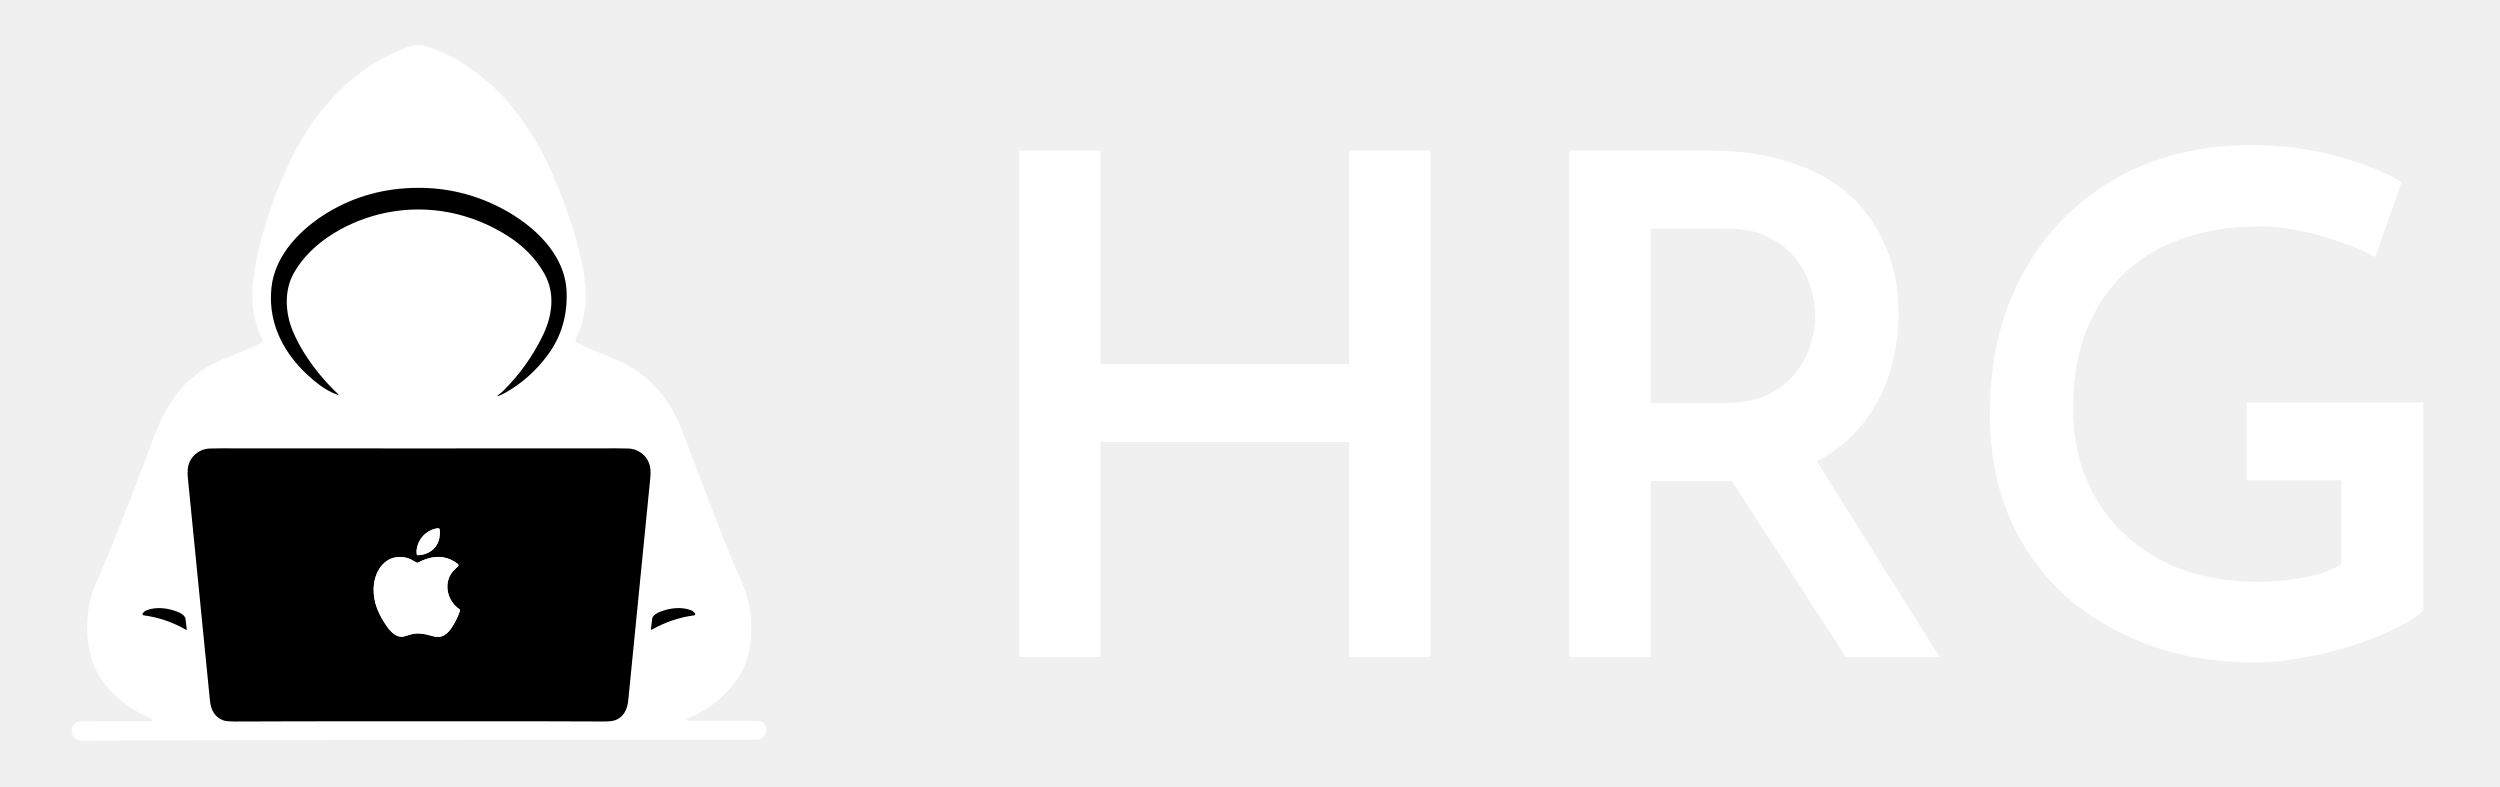
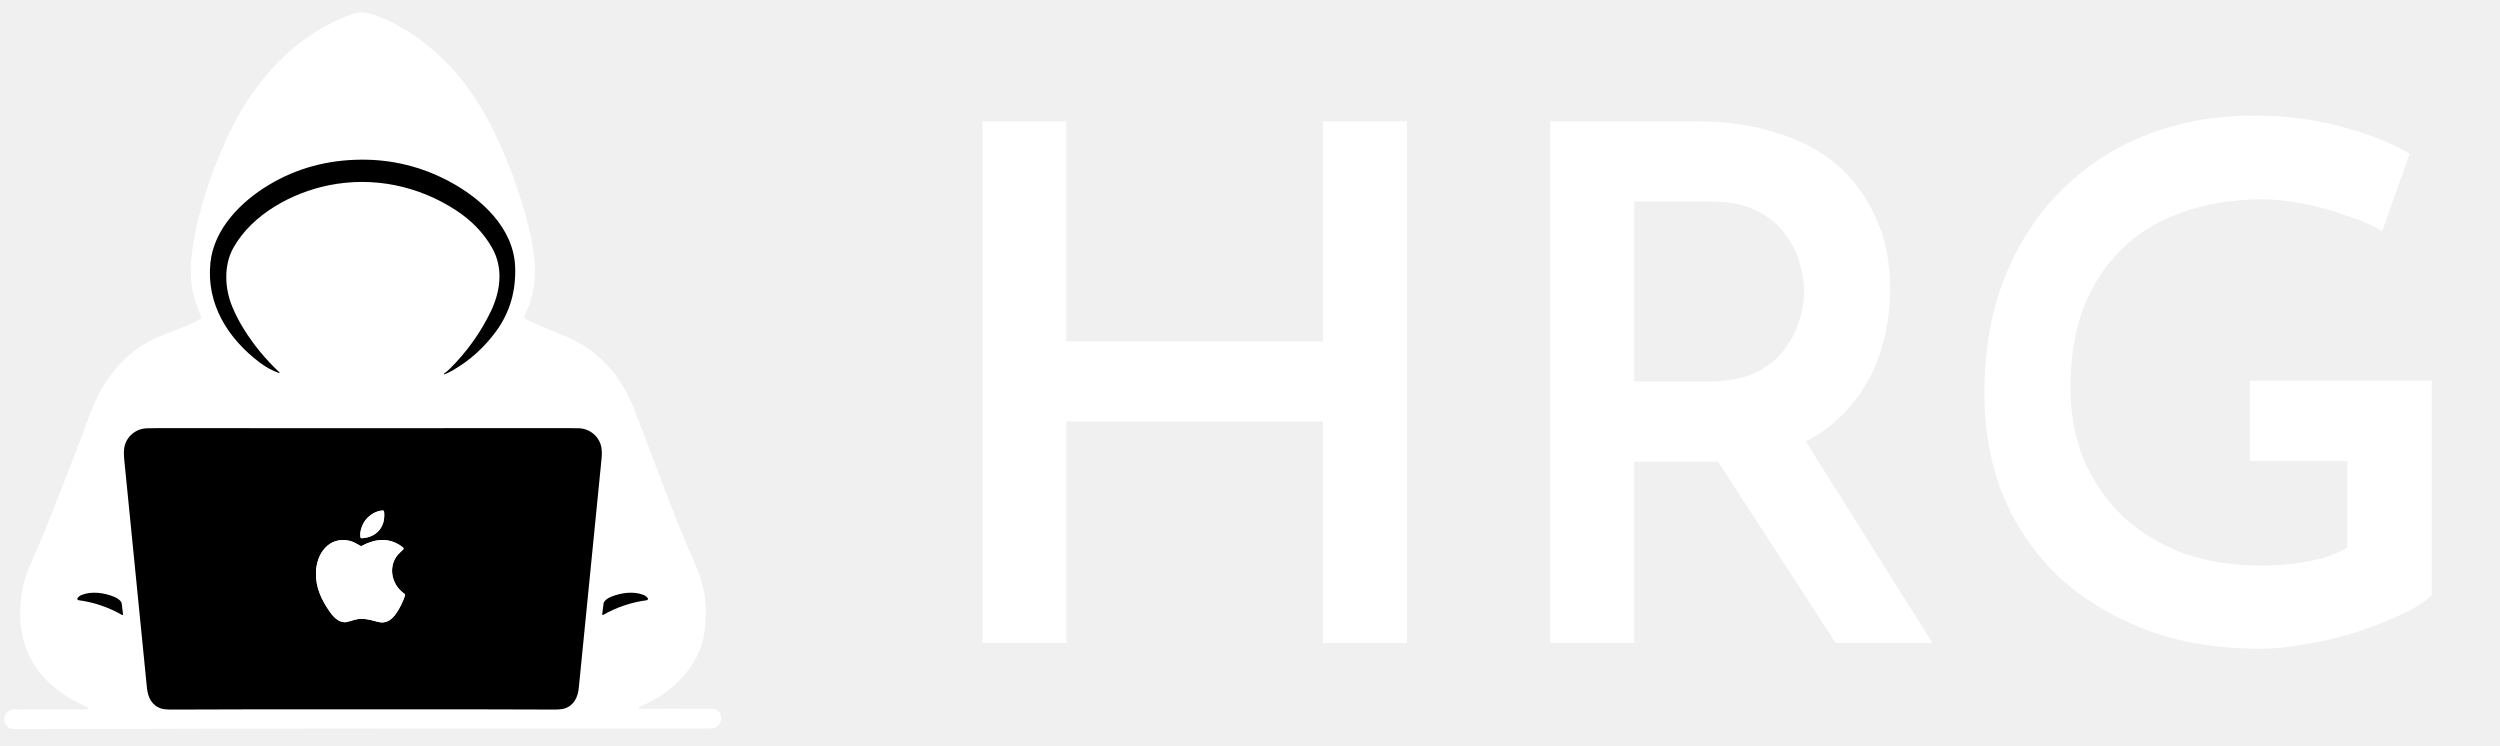
- <svg xmlns="http://www.w3.org/2000/svg" viewBox="418 485 229 72" width="916" height="288">
+ <svg xmlns="http://www.w3.org/2000/svg" width="600" height="179" xml:space="preserve" overflow="hidden">
  <defs>
-     <clipPath id="817ac20553">
-       <path d="M 424.559 489.125 L 489 489.125 L 489 552.832 L 424.559 552.832 Z M 424.559 489.125 " clip-rule="nonzero" />
+     <clipPath id="clip0">
+       <rect x="308" y="4196" width="597" height="173" />
+     </clipPath>
+     <clipPath id="clip1">
+       <rect x="308" y="4196" width="597" height="173" />
+     </clipPath>
+     <clipPath id="clip2">
+       <rect x="308" y="4196" width="597" height="173" />
    </clipPath>
  </defs>
-   <path fill="#ffffff" d="M 549.027 498.797 L 549.027 545.172 L 541.582 545.172 L 541.582 525.488 L 518.805 525.488 L 518.805 545.172 L 511.363 545.172 L 511.363 498.797 L 518.805 498.797 L 518.805 518.352 L 541.582 518.352 L 541.582 498.797 Z M 574.793 498.797 C 577.34 498.797 579.672 499.137 581.793 499.812 C 583.914 500.453 585.715 501.406 587.199 502.68 C 588.684 503.957 589.832 505.527 590.637 507.395 C 591.484 509.223 591.91 511.324 591.91 513.703 C 591.91 515.527 591.633 517.355 591.082 519.18 C 590.531 521.008 589.617 522.664 588.348 524.148 C 587.117 525.637 585.484 526.824 583.445 527.719 C 581.41 528.609 578.887 529.055 575.875 529.055 L 569.195 529.055 L 569.195 545.172 L 561.75 545.172 L 561.75 498.797 Z M 575.812 521.922 C 577.465 521.922 578.844 521.664 579.949 521.156 C 581.051 520.602 581.898 519.926 582.492 519.117 C 583.129 518.309 583.574 517.461 583.828 516.57 C 584.125 515.633 584.273 514.766 584.273 513.957 C 584.273 513.191 584.148 512.363 583.891 511.473 C 583.637 510.539 583.215 509.668 582.621 508.859 C 582.027 508.012 581.176 507.309 580.074 506.758 C 579.016 506.207 577.68 505.93 576.066 505.93 L 569.195 505.93 L 569.195 521.922 Z M 583.828 526.316 L 595.664 545.172 L 587.074 545.172 L 574.984 526.508 Z M 639.969 540.902 C 639.375 541.5 638.484 542.07 637.297 542.625 C 636.152 543.176 634.859 543.688 633.414 544.152 C 631.973 544.621 630.488 544.98 628.961 545.234 C 627.434 545.535 625.992 545.684 624.637 545.684 C 620.902 545.684 617.531 545.109 614.52 543.961 C 611.551 542.816 608.984 541.242 606.82 539.246 C 604.699 537.211 603.066 534.809 601.922 532.051 C 600.82 529.289 600.27 526.293 600.27 523.066 C 600.27 519.031 600.902 515.484 602.176 512.43 C 603.449 509.328 605.188 506.738 607.395 504.656 C 609.598 502.531 612.125 500.941 614.965 499.879 C 617.848 498.816 620.883 498.285 624.062 498.285 C 626.863 498.285 629.449 498.605 631.824 499.242 C 634.242 499.879 636.301 500.684 637.996 501.66 L 635.578 508.543 C 634.773 508.074 633.734 507.629 632.461 507.203 C 631.188 506.738 629.895 506.375 628.582 506.121 C 627.309 505.867 626.121 505.738 625.016 505.738 C 622.344 505.738 619.949 506.121 617.828 506.887 C 615.75 507.609 613.969 508.691 612.484 510.133 C 611 511.578 609.855 513.34 609.047 515.422 C 608.285 517.461 607.902 519.797 607.902 522.43 C 607.902 524.809 608.305 526.973 609.113 528.926 C 609.961 530.883 611.125 532.559 612.609 533.961 C 614.137 535.363 615.918 536.445 617.957 537.211 C 620.035 537.93 622.324 538.293 624.828 538.293 C 626.27 538.293 627.668 538.164 629.027 537.91 C 630.383 537.656 631.527 537.25 632.461 536.699 L 632.461 528.992 L 623.809 528.992 L 623.809 521.855 L 639.969 521.855 Z M 639.969 540.902 " fill-opacity="1" fill-rule="nonzero" />
-   <g clip-path="url(#817ac20553)">
-     <path fill="#ffffff" d="M 480.93 550.988 C 481.012 551.02 481.148 551.035 481.34 551.031 C 481.953 551.02 483.945 551.02 487.312 551.027 C 487.504 551.027 487.66 551.059 487.789 551.129 C 488.168 551.328 488.273 551.883 488.105 552.234 C 487.938 552.59 487.648 552.766 487.234 552.766 C 466.777 552.762 452.438 552.77 444.215 552.785 C 435.238 552.801 429.086 552.816 425.758 552.832 C 425.398 552.832 425.156 552.797 425.027 552.727 C 424.227 552.285 424.516 551.086 425.438 551.078 C 427.113 551.062 429.223 551.062 431.762 551.074 C 431.844 551.074 431.91 551.055 431.965 551.02 C 431.977 551.012 431.984 551 431.992 550.988 C 431.996 550.977 432 550.965 431.996 550.949 C 431.996 550.938 431.992 550.922 431.984 550.914 C 431.977 550.902 431.965 550.895 431.953 550.887 C 429.809 549.945 427.875 548.504 426.812 546.391 C 426.305 545.379 426.027 544.199 425.988 542.848 C 425.941 541.242 426.219 539.738 426.82 538.344 C 427.391 537.02 427.891 535.918 428.398 534.633 C 430.004 530.574 431.27 527.297 432.188 524.805 C 433.199 522.055 434.848 519.773 437.402 518.375 C 437.797 518.156 438.352 517.91 439.059 517.637 C 440.16 517.207 441.117 516.852 441.996 516.367 C 442.027 516.352 442.051 516.324 442.059 516.293 C 442.07 516.262 442.07 516.227 442.055 516.195 C 441.641 515.246 441.277 514.207 441.172 513.207 C 441.082 512.332 441.098 511.43 441.219 510.504 C 441.371 509.363 441.57 508.32 441.812 507.367 C 442.496 504.719 443.441 502.082 444.707 499.484 C 446.945 494.902 450.586 491.043 455.375 489.297 C 455.941 489.09 456.496 489.07 457.039 489.234 C 459.488 489.977 461.859 491.621 463.668 493.438 C 466.105 495.879 467.789 498.891 469.094 502.09 C 469.926 504.137 470.586 506.148 471.078 508.121 C 471.422 509.492 471.613 510.73 471.656 511.832 C 471.691 512.668 471.586 513.547 471.348 514.473 C 471.211 515.004 470.965 515.539 470.73 516.086 C 470.711 516.137 470.711 516.191 470.727 516.242 C 470.742 516.293 470.777 516.332 470.824 516.359 C 471.75 516.871 472.57 517.156 474.426 517.934 C 477.336 519.152 479.367 521.5 480.477 524.418 C 482.82 530.602 484.102 533.957 484.32 534.484 C 484.945 536.008 485.219 536.648 485.891 538.199 C 486.414 539.414 486.773 540.691 486.809 542.023 C 486.836 542.977 486.773 543.852 486.617 544.66 C 486.434 545.637 485.902 546.734 485.293 547.535 C 484.168 549.02 482.715 550.121 480.926 550.84 C 480.91 550.848 480.898 550.855 480.891 550.871 C 480.879 550.883 480.875 550.898 480.875 550.914 C 480.875 550.93 480.883 550.945 480.891 550.961 C 480.898 550.973 480.914 550.984 480.93 550.988 Z M 463.598 521.289 C 463.812 521.223 464.07 521.102 464.375 520.926 C 465.871 520.059 467.141 518.918 468.188 517.496 C 469.418 515.82 469.988 513.891 469.898 511.703 C 469.754 508.246 466.852 505.621 464.004 504.113 C 461.566 502.824 458.977 502.188 456.238 502.207 C 453.234 502.227 450.512 502.973 448.062 504.441 C 445.598 505.922 443.18 508.328 442.863 511.363 C 442.477 515.035 444.414 518.109 447.254 520.25 C 447.777 520.648 448.34 520.953 448.949 521.172 C 448.953 521.176 448.965 521.176 448.973 521.172 C 448.977 521.168 448.984 521.164 448.988 521.156 C 448.992 521.148 448.996 521.141 448.992 521.133 C 448.992 521.125 448.988 521.117 448.984 521.113 C 447.742 519.949 446.684 518.656 445.801 517.23 C 445.41 516.594 445.078 515.949 444.805 515.293 C 444.129 513.664 444.016 511.617 444.902 510.031 C 446.57 507.043 450.145 505.129 453.398 504.477 C 457.316 503.688 461.332 504.527 464.66 506.711 C 465.957 507.562 467.066 508.656 467.852 510.043 C 468.895 511.883 468.586 513.961 467.707 515.766 C 466.785 517.66 465.57 519.348 464.066 520.832 C 463.918 520.977 463.754 521.109 463.574 521.238 C 463.566 521.242 463.562 521.246 463.562 521.254 C 463.562 521.262 463.562 521.266 463.566 521.273 C 463.566 521.277 463.574 521.285 463.578 521.285 C 463.586 521.289 463.59 521.289 463.598 521.289 Z M 456.387 551.066 C 465.141 551.062 470.758 551.07 473.246 551.086 C 473.734 551.09 474.074 551.059 474.27 550.996 C 475.109 550.73 475.461 550.012 475.547 549.152 C 476.664 537.848 477.336 531.082 477.559 528.855 C 477.602 528.434 477.598 528.082 477.551 527.801 C 477.391 526.836 476.535 526.105 475.543 526.086 C 475.02 526.074 474.68 526.07 474.516 526.07 C 471.977 526.074 465.934 526.078 456.387 526.078 C 446.84 526.078 440.797 526.074 438.258 526.07 C 438.094 526.07 437.75 526.074 437.23 526.086 C 436.238 526.105 435.383 526.84 435.223 527.801 C 435.176 528.086 435.172 528.438 435.215 528.855 C 435.438 531.082 436.109 537.852 437.23 549.156 C 437.312 550.016 437.664 550.73 438.508 551 C 438.699 551.062 439.039 551.09 439.527 551.086 C 442.016 551.074 447.637 551.066 456.387 551.066 Z M 477.625 542.621 C 477.625 542.633 477.625 542.641 477.629 542.652 C 477.633 542.66 477.641 542.668 477.648 542.672 C 477.656 542.68 477.664 542.684 477.676 542.684 C 477.684 542.684 477.695 542.68 477.703 542.676 C 478.922 541.984 480.211 541.547 481.582 541.367 C 481.602 541.367 481.621 541.359 481.637 541.344 C 481.656 541.332 481.668 541.316 481.676 541.297 C 481.684 541.277 481.688 541.254 481.684 541.234 C 481.68 541.215 481.672 541.195 481.66 541.18 C 481.566 541.051 481.445 540.957 481.297 540.898 C 480.426 540.555 479.34 540.691 478.457 541.043 C 478.145 541.168 477.926 541.324 477.801 541.508 C 477.773 541.551 477.754 541.602 477.746 541.656 Z M 435.105 542.629 L 434.988 541.66 C 434.98 541.605 434.961 541.555 434.93 541.512 C 434.809 541.328 434.59 541.172 434.277 541.047 C 433.395 540.695 432.312 540.555 431.441 540.898 C 431.293 540.957 431.172 541.047 431.078 541.176 C 431.062 541.191 431.055 541.211 431.055 541.23 C 431.051 541.254 431.055 541.273 431.062 541.293 C 431.07 541.312 431.082 541.328 431.098 541.34 C 431.117 541.355 431.137 541.363 431.156 541.367 C 432.523 541.547 433.812 541.984 435.027 542.68 C 435.039 542.684 435.047 542.688 435.059 542.688 C 435.066 542.688 435.074 542.684 435.086 542.68 C 435.094 542.672 435.098 542.664 435.102 542.656 C 435.105 542.648 435.109 542.637 435.105 542.629 Z M 435.105 542.629 " fill-opacity="1" fill-rule="nonzero" />
+   <g transform="translate(-307 -4193)">
+     <g>
+       <g clip-path="url(#clip0)">
+         <g clip-path="url(#clip1)">
+           <g clip-path="url(#clip2)">
+             <path d="M336.483 26.108 336.483 151.324 316.359 151.324 316.359 98.176 254.785 98.176 254.785 151.324 234.661 151.324 234.661 26.108 254.785 26.108 254.785 78.912 316.359 78.912 316.359 26.108 336.483 26.108ZM406.143 26.108C413.023 26.108 419.33 27.026 425.063 28.86 430.797 30.58 435.67 33.16 439.683 36.6 443.697 40.04 446.793 44.283 448.971 49.328 451.265 54.259 452.411 59.935 452.411 66.356 452.411 71.287 451.666 76.217 450.175 81.148 448.685 86.079 446.219 90.551 442.779 94.564 439.454 98.577 435.039 101.788 429.535 104.196 424.031 106.604 417.209 107.808 409.067 107.808L391.007 107.808 391.007 151.324 370.883 151.324 370.883 26.108 406.143 26.108ZM408.895 88.544C413.367 88.544 417.094 87.856 420.075 86.48 423.057 84.989 425.35 83.155 426.955 80.976 428.675 78.797 429.879 76.504 430.567 74.096 431.37 71.573 431.771 69.223 431.771 67.044 431.771 64.98 431.427 62.744 430.739 60.336 430.051 57.813 428.905 55.463 427.299 53.284 425.694 50.991 423.401 49.099 420.419 47.608 417.553 46.117 413.941 45.372 409.583 45.372L391.007 45.372 391.007 88.544 408.895 88.544ZM430.567 100.412 462.559 151.324 439.339 151.324 406.659 100.928 430.567 100.412ZM582.337 139.8C580.732 141.405 578.324 142.953 575.113 144.444 572.017 145.935 568.52 147.311 564.621 148.572 560.722 149.833 556.709 150.808 552.581 151.496 548.453 152.299 544.554 152.7 540.885 152.7 530.794 152.7 521.678 151.152 513.537 148.056 505.51 144.96 498.573 140.717 492.725 135.328 486.992 129.824 482.577 123.345 479.481 115.892 476.5 108.439 475.009 100.355 475.009 91.64 475.009 80.747 476.729 71.172 480.169 62.916 483.609 54.545 488.311 47.551 494.273 41.932 500.236 36.199 507.059 31.899 514.741 29.032 522.539 26.166 530.737 24.732 539.337 24.732 546.905 24.732 553.9 25.592 560.321 27.312 566.857 29.032 572.418 31.211 577.005 33.848L570.469 52.424C568.29 51.163 565.481 49.959 562.041 48.812 558.601 47.551 555.104 46.576 551.549 45.888 548.109 45.2 544.898 44.856 541.917 44.856 534.693 44.856 528.214 45.888 522.481 47.952 516.862 49.901 512.046 52.825 508.033 56.724 504.02 60.623 500.924 65.381 498.745 71 496.681 76.504 495.649 82.811 495.649 89.92 495.649 96.341 496.739 102.189 498.917 107.464 501.211 112.739 504.364 117.268 508.377 121.052 512.505 124.836 517.321 127.76 522.825 129.824 528.444 131.773 534.636 132.748 541.401 132.748 545.3 132.748 549.084 132.404 552.753 131.716 556.422 131.028 559.518 129.939 562.041 128.448L562.041 107.636 538.649 107.636 538.649 88.372 582.337 88.372 582.337 139.8Z" fill="#FFFFFF" fill-rule="nonzero" fill-opacity="1" transform="matrix(1.00052 0 0 1 308 4196)" />
+             <path d="M152.386 167.027C152.612 167.113 152.982 167.152 153.495 167.144 155.157 167.116 160.542 167.11 169.65 167.127 170.161 167.129 170.589 167.221 170.934 167.402 171.957 167.942 172.243 169.446 171.794 170.393 171.339 171.348 170.552 171.825 169.435 171.825 114.13 171.818 75.363 171.834 53.135 171.874 28.869 171.92 12.238 171.962 3.241 172 2.271 172.004 1.611 171.91 1.262 171.719-0.902 170.53-0.122 167.293 2.377 167.27 6.908 167.232 12.605 167.228 19.467 167.259 19.69 167.259 19.874 167.209 20.019 167.11 20.049 167.09 20.073 167.061 20.089 167.028 20.104 166.995 20.11 166.959 20.107 166.922 20.103 166.886 20.09 166.852 20.069 166.822 20.047 166.793 20.018 166.77 19.985 166.755 14.195 164.213 8.962 160.321 6.089 154.617 4.712 151.883 3.971 148.694 3.864 145.051 3.738 140.711 4.487 136.655 6.112 132.884 7.65 129.313 9.008 126.336 10.378 122.873 14.722 111.909 18.135 103.063 20.617 96.333 23.356 88.907 27.811 82.745 34.716 78.973 35.791 78.386 37.284 77.721 39.196 76.977 42.178 75.816 44.766 74.861 47.142 73.551 47.221 73.508 47.282 73.436 47.311 73.35 47.34 73.264 47.336 73.171 47.299 73.088 46.173 70.52 45.192 67.715 44.912 65.024 44.666 62.658 44.709 60.225 45.041 57.724 45.448 54.645 45.983 51.823 46.644 49.257 48.489 42.105 51.048 34.982 54.47 27.973 60.515 15.597 70.362 5.174 83.303 0.464 84.835-0.092 86.337-0.148 87.806 0.296 94.426 2.303 100.833 6.744 105.725 11.639 112.316 18.231 116.871 26.363 120.39 35.008 122.642 40.534 124.432 45.961 125.763 51.287 126.688 54.993 127.208 58.332 127.324 61.304 127.412 63.563 127.133 65.942 126.486 68.441 126.115 69.874 125.448 71.315 124.822 72.797 124.766 72.928 124.761 73.076 124.807 73.212 124.854 73.348 124.949 73.462 125.074 73.531 127.576 74.915 129.795 75.679 134.813 77.778 142.678 81.072 148.168 87.412 151.162 95.293 157.5 111.989 160.963 121.048 161.552 122.473 163.245 126.576 163.988 128.309 165.798 132.492 167.219 135.778 168.186 139.229 168.286 142.827 168.357 145.391 168.185 147.761 167.771 149.938 167.271 152.578 165.833 155.54 164.191 157.705 161.149 161.716 157.212 164.69 152.38 166.627 152.34 166.643 152.305 166.671 152.281 166.707 152.257 166.743 152.245 166.785 152.245 166.829 152.246 166.872 152.26 166.914 152.285 166.95 152.31 166.985 152.345 167.012 152.386 167.027ZM105.537 86.84C106.112 86.664 106.814 86.337 107.641 85.859 111.678 83.522 115.111 80.434 117.94 76.597 121.268 72.079 122.809 66.865 122.564 60.955 122.175 51.622 114.335 44.541 106.634 40.469 100.043 36.985 93.045 35.269 85.642 35.322 77.523 35.377 70.157 37.387 63.543 41.35 56.875 45.345 50.336 51.85 49.478 60.04 48.437 69.954 53.675 78.255 61.347 84.04 62.763 85.108 64.291 85.935 65.93 86.522 65.951 86.53 65.973 86.531 65.993 86.523 66.013 86.516 66.031 86.502 66.043 86.484 66.054 86.465 66.059 86.443 66.056 86.421 66.053 86.398 66.043 86.378 66.027 86.362 62.672 83.222 59.806 79.73 57.427 75.885 56.365 74.167 55.465 72.423 54.727 70.652 52.901 66.254 52.6 60.723 54.993 56.446 59.508 48.382 69.161 43.206 77.962 41.444 88.553 39.323 99.412 41.585 108.407 47.481 111.919 49.78 114.918 52.731 117.039 56.477 119.856 61.444 119.024 67.054 116.648 71.927 114.154 77.038 110.872 81.597 106.8 85.604 106.404 85.995 105.96 86.36 105.468 86.7 105.454 86.711 105.444 86.727 105.44 86.745 105.436 86.762 105.438 86.781 105.447 86.797 105.455 86.813 105.468 86.826 105.484 86.834 105.5 86.842 105.519 86.844 105.537 86.84ZM86.045 167.233C109.703 167.231 124.895 167.25 131.622 167.29 132.941 167.3 133.86 167.221 134.381 167.053 136.657 166.329 137.609 164.391 137.838 162.074 140.861 131.548 142.675 113.279 143.279 107.268 143.393 106.134 143.387 105.185 143.259 104.42 142.824 101.821 140.514 99.842 137.832 99.788 136.418 99.759 135.491 99.746 135.053 99.748 128.185 99.761 111.847 99.768 86.039 99.768 60.233 99.77 43.897 99.765 37.029 99.753 36.59 99.752 35.664 99.765 34.249 99.793 31.567 99.848 29.257 101.827 28.823 104.426 28.695 105.19 28.688 106.14 28.802 107.274 29.407 113.285 31.223 131.554 34.249 162.08 34.478 164.396 35.431 166.335 37.706 167.059 38.227 167.226 39.147 167.305 40.465 167.296 47.193 167.254 62.386 167.233 86.045 167.233ZM143.456 144.439C143.453 144.466 143.457 144.493 143.468 144.517 143.479 144.541 143.496 144.561 143.518 144.576 143.54 144.591 143.565 144.599 143.592 144.601 143.618 144.602 143.645 144.595 143.668 144.583 146.958 142.712 150.453 141.536 154.153 141.054 154.208 141.046 154.262 141.024 154.306 140.99 154.351 140.955 154.386 140.91 154.407 140.858 154.429 140.806 154.437 140.749 154.43 140.693 154.423 140.637 154.401 140.584 154.367 140.539 154.114 140.196 153.786 139.946 153.383 139.79 151.024 138.858 148.097 139.226 145.706 140.179 144.864 140.514 144.274 140.93 143.936 141.425 143.854 141.544 143.802 141.681 143.785 141.826L143.456 144.439ZM28.514 144.454 28.191 141.84C28.174 141.696 28.122 141.558 28.039 141.44 27.704 140.944 27.116 140.528 26.275 140.19 23.888 139.235 20.962 138.858 18.601 139.784 18.199 139.941 17.871 140.189 17.617 140.53 17.583 140.576 17.562 140.629 17.555 140.684 17.548 140.741 17.555 140.797 17.577 140.849 17.599 140.901 17.634 140.947 17.678 140.981 17.723 141.016 17.776 141.038 17.832 141.045 21.528 141.537 25.018 142.721 28.302 144.597 28.325 144.61 28.352 144.616 28.378 144.615 28.404 144.614 28.43 144.605 28.452 144.591 28.474 144.576 28.491 144.555 28.502 144.531 28.513 144.507 28.517 144.48 28.514 144.454Z" fill="#FFFFFF" fill-rule="nonzero" fill-opacity="1" transform="matrix(1.00052 0 0 1 308 4196)" />
+             <path d="M105.537 86.839C105.519 86.843 105.501 86.841 105.484 86.834 105.468 86.826 105.455 86.813 105.447 86.796 105.439 86.78 105.436 86.762 105.441 86.744 105.444 86.726 105.454 86.711 105.468 86.699 105.96 86.36 106.404 85.995 106.8 85.604 110.872 81.597 114.155 77.038 116.648 71.927 119.024 67.054 119.856 61.444 117.04 56.476 114.918 52.731 111.919 49.78 108.408 47.481 99.412 41.584 88.553 39.322 77.962 41.444 69.161 43.206 59.508 48.381 54.993 56.445 52.6 60.723 52.901 66.253 54.728 70.651 55.465 72.422 56.365 74.167 57.427 75.884 59.806 79.729 62.672 83.222 66.027 86.362 66.043 86.377 66.053 86.398 66.056 86.42 66.059 86.442 66.054 86.464 66.043 86.483 66.031 86.502 66.014 86.516 65.993 86.523 65.973 86.53 65.951 86.529 65.93 86.522 64.291 85.935 62.763 85.107 61.347 84.04 53.675 78.255 48.437 69.954 49.478 60.039 50.336 51.85 56.875 45.344 63.543 41.35 70.157 37.386 77.523 35.377 85.642 35.322 93.046 35.268 100.043 36.984 106.635 40.469 114.335 44.541 122.175 51.621 122.564 60.955 122.81 66.864 121.269 72.078 117.94 76.596 115.111 80.434 111.678 83.521 107.641 85.858 106.814 86.337 106.112 86.664 105.537 86.839Z" fill="#000000" fill-rule="nonzero" fill-opacity="1" transform="matrix(1.00052 0 0 1 308 4196)" />
+             <path d="M86.039 99.768C111.847 99.768 128.185 99.761 135.053 99.748 135.491 99.746 136.417 99.759 137.832 99.788 140.514 99.842 142.824 101.821 143.259 104.42 143.387 105.185 143.393 106.134 143.279 107.268 142.674 113.279 140.861 131.548 137.838 162.074 137.609 164.391 136.657 166.329 134.381 167.053 133.86 167.221 132.941 167.3 131.621 167.29 124.895 167.25 109.702 167.231 86.045 167.233 62.386 167.233 47.193 167.254 40.465 167.296 39.146 167.305 38.227 167.226 37.706 167.059 35.43 166.335 34.478 164.396 34.249 162.08 31.223 131.554 29.407 113.285 28.802 107.274 28.688 106.14 28.695 105.191 28.823 104.426 29.257 101.827 31.567 99.848 34.249 99.793 35.664 99.765 36.59 99.752 37.029 99.754 43.897 99.765 60.233 99.77 86.039 99.768ZM86.831 121.623C85.982 122.641 85.216 124.434 85.47 125.918 85.484 125.996 85.525 126.065 85.587 126.113 85.649 126.161 85.727 126.185 85.805 126.179 87.62 126.039 89.007 125.395 89.968 124.246 90.929 123.096 91.317 121.616 91.132 119.805 91.124 119.727 91.087 119.655 91.029 119.602 90.971 119.55 90.895 119.521 90.817 119.522 89.31 119.536 87.68 120.608 86.831 121.623ZM95.689 128.909C95.725 128.871 95.752 128.825 95.769 128.776 95.786 128.726 95.793 128.674 95.789 128.622 95.785 128.57 95.77 128.519 95.746 128.473 95.721 128.427 95.687 128.387 95.646 128.355 93.332 126.559 90.757 126.136 87.921 127.085 87.131 127.35 86.421 127.658 85.787 128.009 85.739 128.035 85.685 128.049 85.63 128.05 85.574 128.05 85.519 128.037 85.47 128.011 84.647 127.574 83.835 127.025 82.917 126.811 77.933 125.638 74.9 129.839 74.794 134.414 74.714 137.954 76.063 140.908 78.125 143.842 79.1 145.232 80.504 146.653 82.279 146.267 82.443 146.231 82.994 146.07 83.932 145.787 85.816 145.217 87.54 145.664 89.639 146.244 91.638 146.799 93.03 145.701 94.082 144.142 94.967 142.829 95.662 141.41 96.167 139.887 96.188 139.824 96.188 139.756 96.167 139.693 96.146 139.63 96.105 139.576 96.05 139.538 92.693 137.271 91.875 132.358 95.009 129.55 95.344 129.249 95.571 129.035 95.689 128.909Z" fill="#000000" fill-rule="nonzero" fill-opacity="1" transform="matrix(1.00052 0 0 1 308 4196)" />
+             <path d="M89.968 124.246C89.007 125.395 87.619 126.04 85.804 126.179 85.727 126.185 85.649 126.162 85.587 126.114 85.525 126.066 85.483 125.996 85.47 125.919 85.216 124.435 85.982 122.642 86.831 121.624 87.68 120.609 89.31 119.536 90.817 119.522 90.895 119.522 90.971 119.551 91.029 119.603 91.087 119.655 91.124 119.727 91.131 119.805 91.316 121.616 90.928 123.096 89.968 124.246Z" fill="#FFFFFF" fill-rule="nonzero" fill-opacity="1" transform="matrix(1.00052 0 0 1 308 4196)" />
+             <path d="M95.689 128.909C95.571 129.035 95.344 129.248 95.009 129.55 91.875 132.358 92.693 137.271 96.049 139.538 96.105 139.575 96.146 139.63 96.167 139.693 96.188 139.756 96.188 139.824 96.167 139.887 95.662 141.41 94.967 142.828 94.082 144.142 93.03 145.701 91.638 146.798 89.639 146.244 87.54 145.663 85.816 145.217 83.932 145.786 82.994 146.07 82.443 146.231 82.279 146.267 80.504 146.653 79.1 145.232 78.125 143.842 76.063 140.908 74.714 137.954 74.794 134.414 74.899 129.839 77.933 125.638 82.917 126.81 83.835 127.025 84.647 127.574 85.47 128.011 85.519 128.037 85.574 128.05 85.63 128.049 85.685 128.049 85.739 128.035 85.787 128.009 86.421 127.658 87.131 127.35 87.921 127.085 90.757 126.136 93.332 126.559 95.646 128.355 95.687 128.387 95.721 128.427 95.746 128.473 95.77 128.519 95.785 128.569 95.789 128.622 95.793 128.674 95.786 128.726 95.769 128.776 95.752 128.825 95.725 128.871 95.689 128.909Z" fill="#FFFFFF" fill-rule="nonzero" fill-opacity="1" transform="matrix(1.00052 0 0 1 308 4196)" />
+             <path d="M143.456 144.439 143.785 141.825C143.802 141.681 143.854 141.543 143.937 141.425 144.274 140.93 144.864 140.514 145.707 140.178 148.097 139.226 151.025 138.857 153.384 139.789 153.786 139.946 154.114 140.195 154.367 140.539 154.401 140.584 154.423 140.637 154.43 140.693 154.437 140.749 154.429 140.805 154.408 140.858 154.386 140.909 154.351 140.955 154.306 140.989 154.262 141.024 154.209 141.046 154.153 141.053 150.453 141.536 146.958 142.712 143.668 144.582 143.645 144.595 143.619 144.601 143.592 144.6 143.566 144.599 143.54 144.591 143.518 144.576 143.496 144.561 143.479 144.54 143.468 144.516 143.457 144.492 143.453 144.465 143.456 144.439Z" fill="#000000" fill-rule="nonzero" fill-opacity="1" transform="matrix(1.00052 0 0 1 308 4196)" />
+             <path d="M28.514 144.454C28.517 144.48 28.513 144.507 28.502 144.531 28.491 144.555 28.474 144.575 28.452 144.59 28.43 144.605 28.405 144.613 28.378 144.615 28.352 144.616 28.326 144.609 28.302 144.597 25.018 142.721 21.528 141.537 17.832 141.045 17.776 141.037 17.723 141.015 17.678 140.981 17.634 140.947 17.599 140.901 17.577 140.849 17.555 140.797 17.548 140.74 17.555 140.684 17.562 140.629 17.583 140.575 17.617 140.53 17.871 140.189 18.199 139.94 18.601 139.784 20.963 138.857 23.888 139.235 26.275 140.19 27.116 140.527 27.704 140.944 28.039 141.44 28.122 141.558 28.174 141.695 28.191 141.84L28.514 144.454Z" fill="#000000" fill-rule="nonzero" fill-opacity="1" transform="matrix(1.00052 0 0 1 308 4196)" />
+           </g>
+         </g>
+       </g>
+     </g>
  </g>
-   <path fill="#000000" d="M 463.598 521.289 C 463.59 521.289 463.586 521.289 463.578 521.285 C 463.574 521.285 463.566 521.277 463.566 521.273 C 463.562 521.266 463.562 521.262 463.562 521.254 C 463.562 521.246 463.566 521.242 463.574 521.238 C 463.754 521.109 463.918 520.977 464.066 520.832 C 465.57 519.348 466.785 517.66 467.707 515.766 C 468.586 513.961 468.895 511.883 467.852 510.043 C 467.066 508.656 465.957 507.562 464.66 506.711 C 461.332 504.527 457.316 503.688 453.398 504.477 C 450.145 505.129 446.57 507.043 444.902 510.031 C 444.016 511.617 444.129 513.664 444.805 515.293 C 445.078 515.949 445.41 516.594 445.801 517.23 C 446.684 518.656 447.742 519.949 448.984 521.113 C 448.988 521.117 448.992 521.125 448.992 521.133 C 448.996 521.141 448.992 521.148 448.988 521.156 C 448.984 521.164 448.977 521.168 448.973 521.172 C 448.965 521.176 448.953 521.172 448.949 521.172 C 448.34 520.953 447.777 520.648 447.254 520.25 C 444.414 518.109 442.477 515.035 442.863 511.363 C 443.18 508.328 445.598 505.918 448.062 504.441 C 450.512 502.973 453.234 502.227 456.238 502.207 C 458.977 502.188 461.566 502.824 464.004 504.113 C 466.852 505.621 469.754 508.246 469.898 511.703 C 469.988 513.891 469.418 515.82 468.188 517.496 C 467.141 518.918 465.871 520.059 464.375 520.926 C 464.07 521.102 463.812 521.223 463.598 521.289 Z M 463.598 521.289 " fill-opacity="1" fill-rule="nonzero" />
-   <path fill="#000000" d="M 456.387 526.078 C 465.934 526.078 471.977 526.074 474.516 526.07 C 474.68 526.07 475.02 526.074 475.543 526.086 C 476.535 526.105 477.391 526.836 477.551 527.801 C 477.598 528.082 477.602 528.434 477.559 528.855 C 477.336 531.082 476.664 537.848 475.547 549.152 C 475.461 550.012 475.109 550.73 474.27 550.996 C 474.074 551.059 473.734 551.09 473.246 551.086 C 470.758 551.07 465.141 551.062 456.387 551.066 C 447.637 551.066 442.016 551.074 439.527 551.09 C 439.039 551.09 438.699 551.062 438.508 551 C 437.664 550.73 437.312 550.016 437.23 549.156 C 436.109 537.852 435.438 531.082 435.215 528.855 C 435.172 528.438 435.176 528.086 435.223 527.801 C 435.383 526.84 436.238 526.105 437.23 526.086 C 437.75 526.074 438.094 526.07 438.258 526.07 C 440.797 526.074 446.84 526.078 456.387 526.078 Z M 456.68 534.172 C 456.363 534.551 456.082 535.211 456.176 535.762 C 456.18 535.793 456.195 535.816 456.219 535.836 C 456.242 535.852 456.27 535.859 456.301 535.859 C 456.969 535.809 457.484 535.57 457.84 535.145 C 458.195 534.719 458.34 534.168 458.27 533.5 C 458.266 533.469 458.254 533.441 458.23 533.422 C 458.211 533.402 458.184 533.395 458.152 533.395 C 457.598 533.398 456.992 533.797 456.68 534.172 Z M 459.957 536.871 C 459.969 536.855 459.98 536.84 459.984 536.82 C 459.992 536.801 459.992 536.785 459.992 536.766 C 459.992 536.746 459.984 536.727 459.977 536.707 C 459.969 536.691 459.953 536.676 459.941 536.664 C 459.082 536 458.133 535.844 457.082 536.195 C 456.789 536.293 456.527 536.406 456.293 536.535 C 456.273 536.547 456.254 536.551 456.234 536.551 C 456.215 536.551 456.195 536.547 456.176 536.539 C 455.871 536.375 455.57 536.172 455.23 536.094 C 453.387 535.66 452.266 537.215 452.227 538.91 C 452.195 540.219 452.695 541.312 453.457 542.402 C 453.82 542.914 454.34 543.441 454.996 543.301 C 455.055 543.285 455.258 543.227 455.605 543.121 C 456.305 542.91 456.941 543.074 457.719 543.289 C 458.457 543.496 458.973 543.09 459.359 542.512 C 459.688 542.027 459.945 541.5 460.133 540.938 C 460.141 540.914 460.141 540.887 460.133 540.863 C 460.125 540.84 460.109 540.82 460.09 540.809 C 458.848 539.969 458.543 538.148 459.703 537.109 C 459.828 536.996 459.91 536.918 459.957 536.871 Z M 459.957 536.871 " fill-opacity="1" fill-rule="nonzero" />
-   <path fill="#ffffff" d="M 457.84 535.145 C 457.484 535.57 456.969 535.809 456.301 535.859 C 456.27 535.863 456.242 535.852 456.219 535.836 C 456.195 535.816 456.18 535.793 456.176 535.762 C 456.082 535.215 456.363 534.551 456.68 534.172 C 456.992 533.797 457.598 533.398 458.152 533.395 C 458.184 533.395 458.211 533.402 458.23 533.422 C 458.254 533.441 458.266 533.469 458.27 533.5 C 458.34 534.168 458.195 534.719 457.84 535.145 Z M 457.84 535.145 " fill-opacity="1" fill-rule="nonzero" />
-   <path fill="#ffffff" d="M 459.957 536.871 C 459.91 536.918 459.828 536.996 459.703 537.109 C 458.543 538.148 458.848 539.969 460.09 540.809 C 460.109 540.82 460.125 540.84 460.133 540.863 C 460.141 540.887 460.141 540.914 460.133 540.938 C 459.945 541.5 459.688 542.027 459.359 542.512 C 458.973 543.09 458.457 543.496 457.719 543.289 C 456.941 543.074 456.305 542.91 455.605 543.121 C 455.258 543.227 455.055 543.285 454.996 543.301 C 454.34 543.441 453.82 542.914 453.457 542.402 C 452.695 541.312 452.195 540.219 452.227 538.91 C 452.266 537.215 453.387 535.66 455.23 536.094 C 455.57 536.172 455.871 536.375 456.176 536.539 C 456.195 536.547 456.215 536.551 456.234 536.551 C 456.254 536.551 456.273 536.547 456.293 536.535 C 456.527 536.406 456.789 536.293 457.082 536.195 C 458.133 535.844 459.082 536 459.941 536.664 C 459.953 536.676 459.969 536.691 459.977 536.707 C 459.984 536.727 459.992 536.746 459.992 536.766 C 459.992 536.781 459.992 536.801 459.984 536.82 C 459.98 536.84 459.969 536.855 459.957 536.871 Z M 459.957 536.871 " fill-opacity="1" fill-rule="nonzero" />
-   <path fill="#000000" d="M 477.625 542.621 L 477.746 541.652 C 477.754 541.602 477.773 541.551 477.801 541.508 C 477.926 541.324 478.145 541.168 478.457 541.043 C 479.34 540.691 480.426 540.555 481.297 540.898 C 481.445 540.957 481.566 541.051 481.66 541.176 C 481.672 541.195 481.68 541.215 481.684 541.234 C 481.688 541.254 481.684 541.277 481.676 541.297 C 481.668 541.316 481.656 541.332 481.637 541.344 C 481.621 541.355 481.602 541.367 481.582 541.367 C 480.215 541.547 478.922 541.984 477.703 542.676 C 477.695 542.68 477.684 542.684 477.676 542.684 C 477.664 542.68 477.656 542.68 477.648 542.672 C 477.641 542.668 477.633 542.66 477.629 542.652 C 477.625 542.641 477.625 542.633 477.625 542.621 Z M 477.625 542.621 " fill-opacity="1" fill-rule="nonzero" />
-   <path fill="#000000" d="M 435.105 542.629 C 435.109 542.637 435.105 542.648 435.102 542.656 C 435.098 542.664 435.094 542.672 435.086 542.68 C 435.074 542.684 435.066 542.688 435.059 542.688 C 435.047 542.688 435.039 542.684 435.027 542.68 C 433.812 541.984 432.523 541.547 431.156 541.363 C 431.137 541.363 431.117 541.355 431.098 541.34 C 431.082 541.328 431.07 541.312 431.062 541.293 C 431.055 541.273 431.051 541.254 431.055 541.23 C 431.055 541.211 431.062 541.191 431.078 541.176 C 431.172 541.047 431.293 540.957 431.441 540.898 C 432.312 540.555 433.395 540.695 434.277 541.047 C 434.59 541.172 434.809 541.328 434.93 541.512 C 434.961 541.555 434.98 541.605 434.988 541.66 Z M 435.105 542.629 " fill-opacity="1" fill-rule="nonzero" />
</svg>
